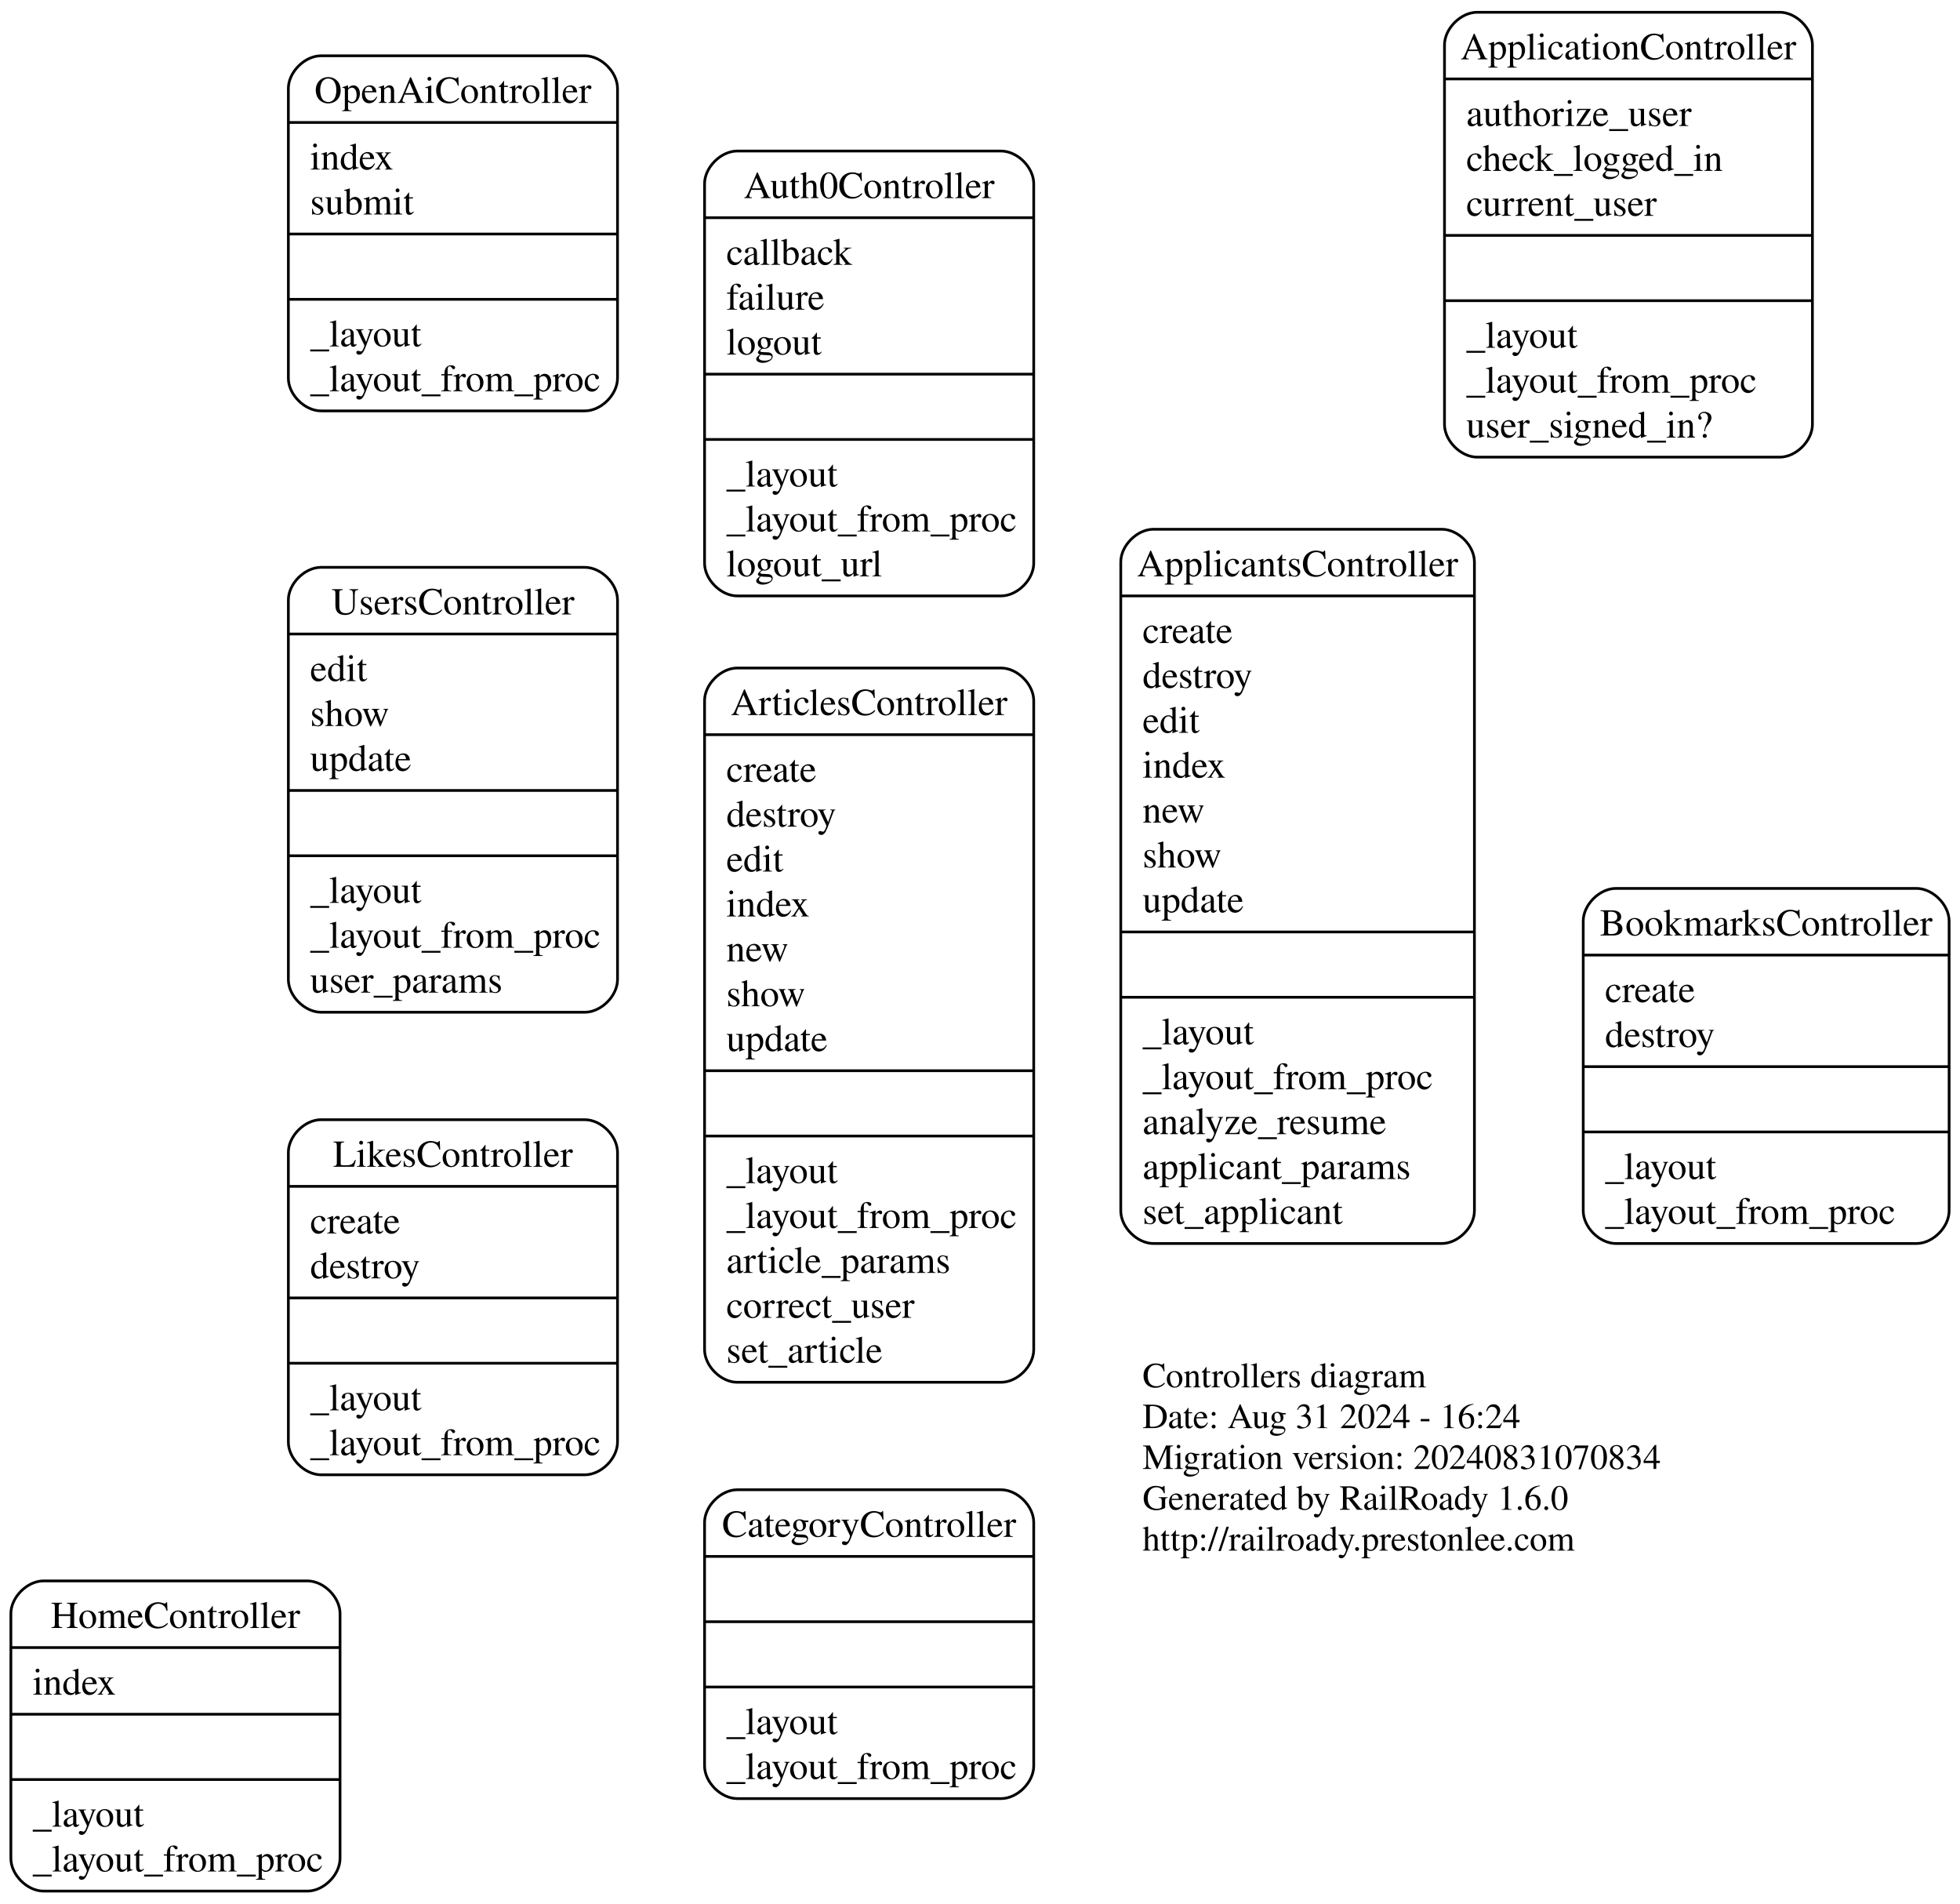
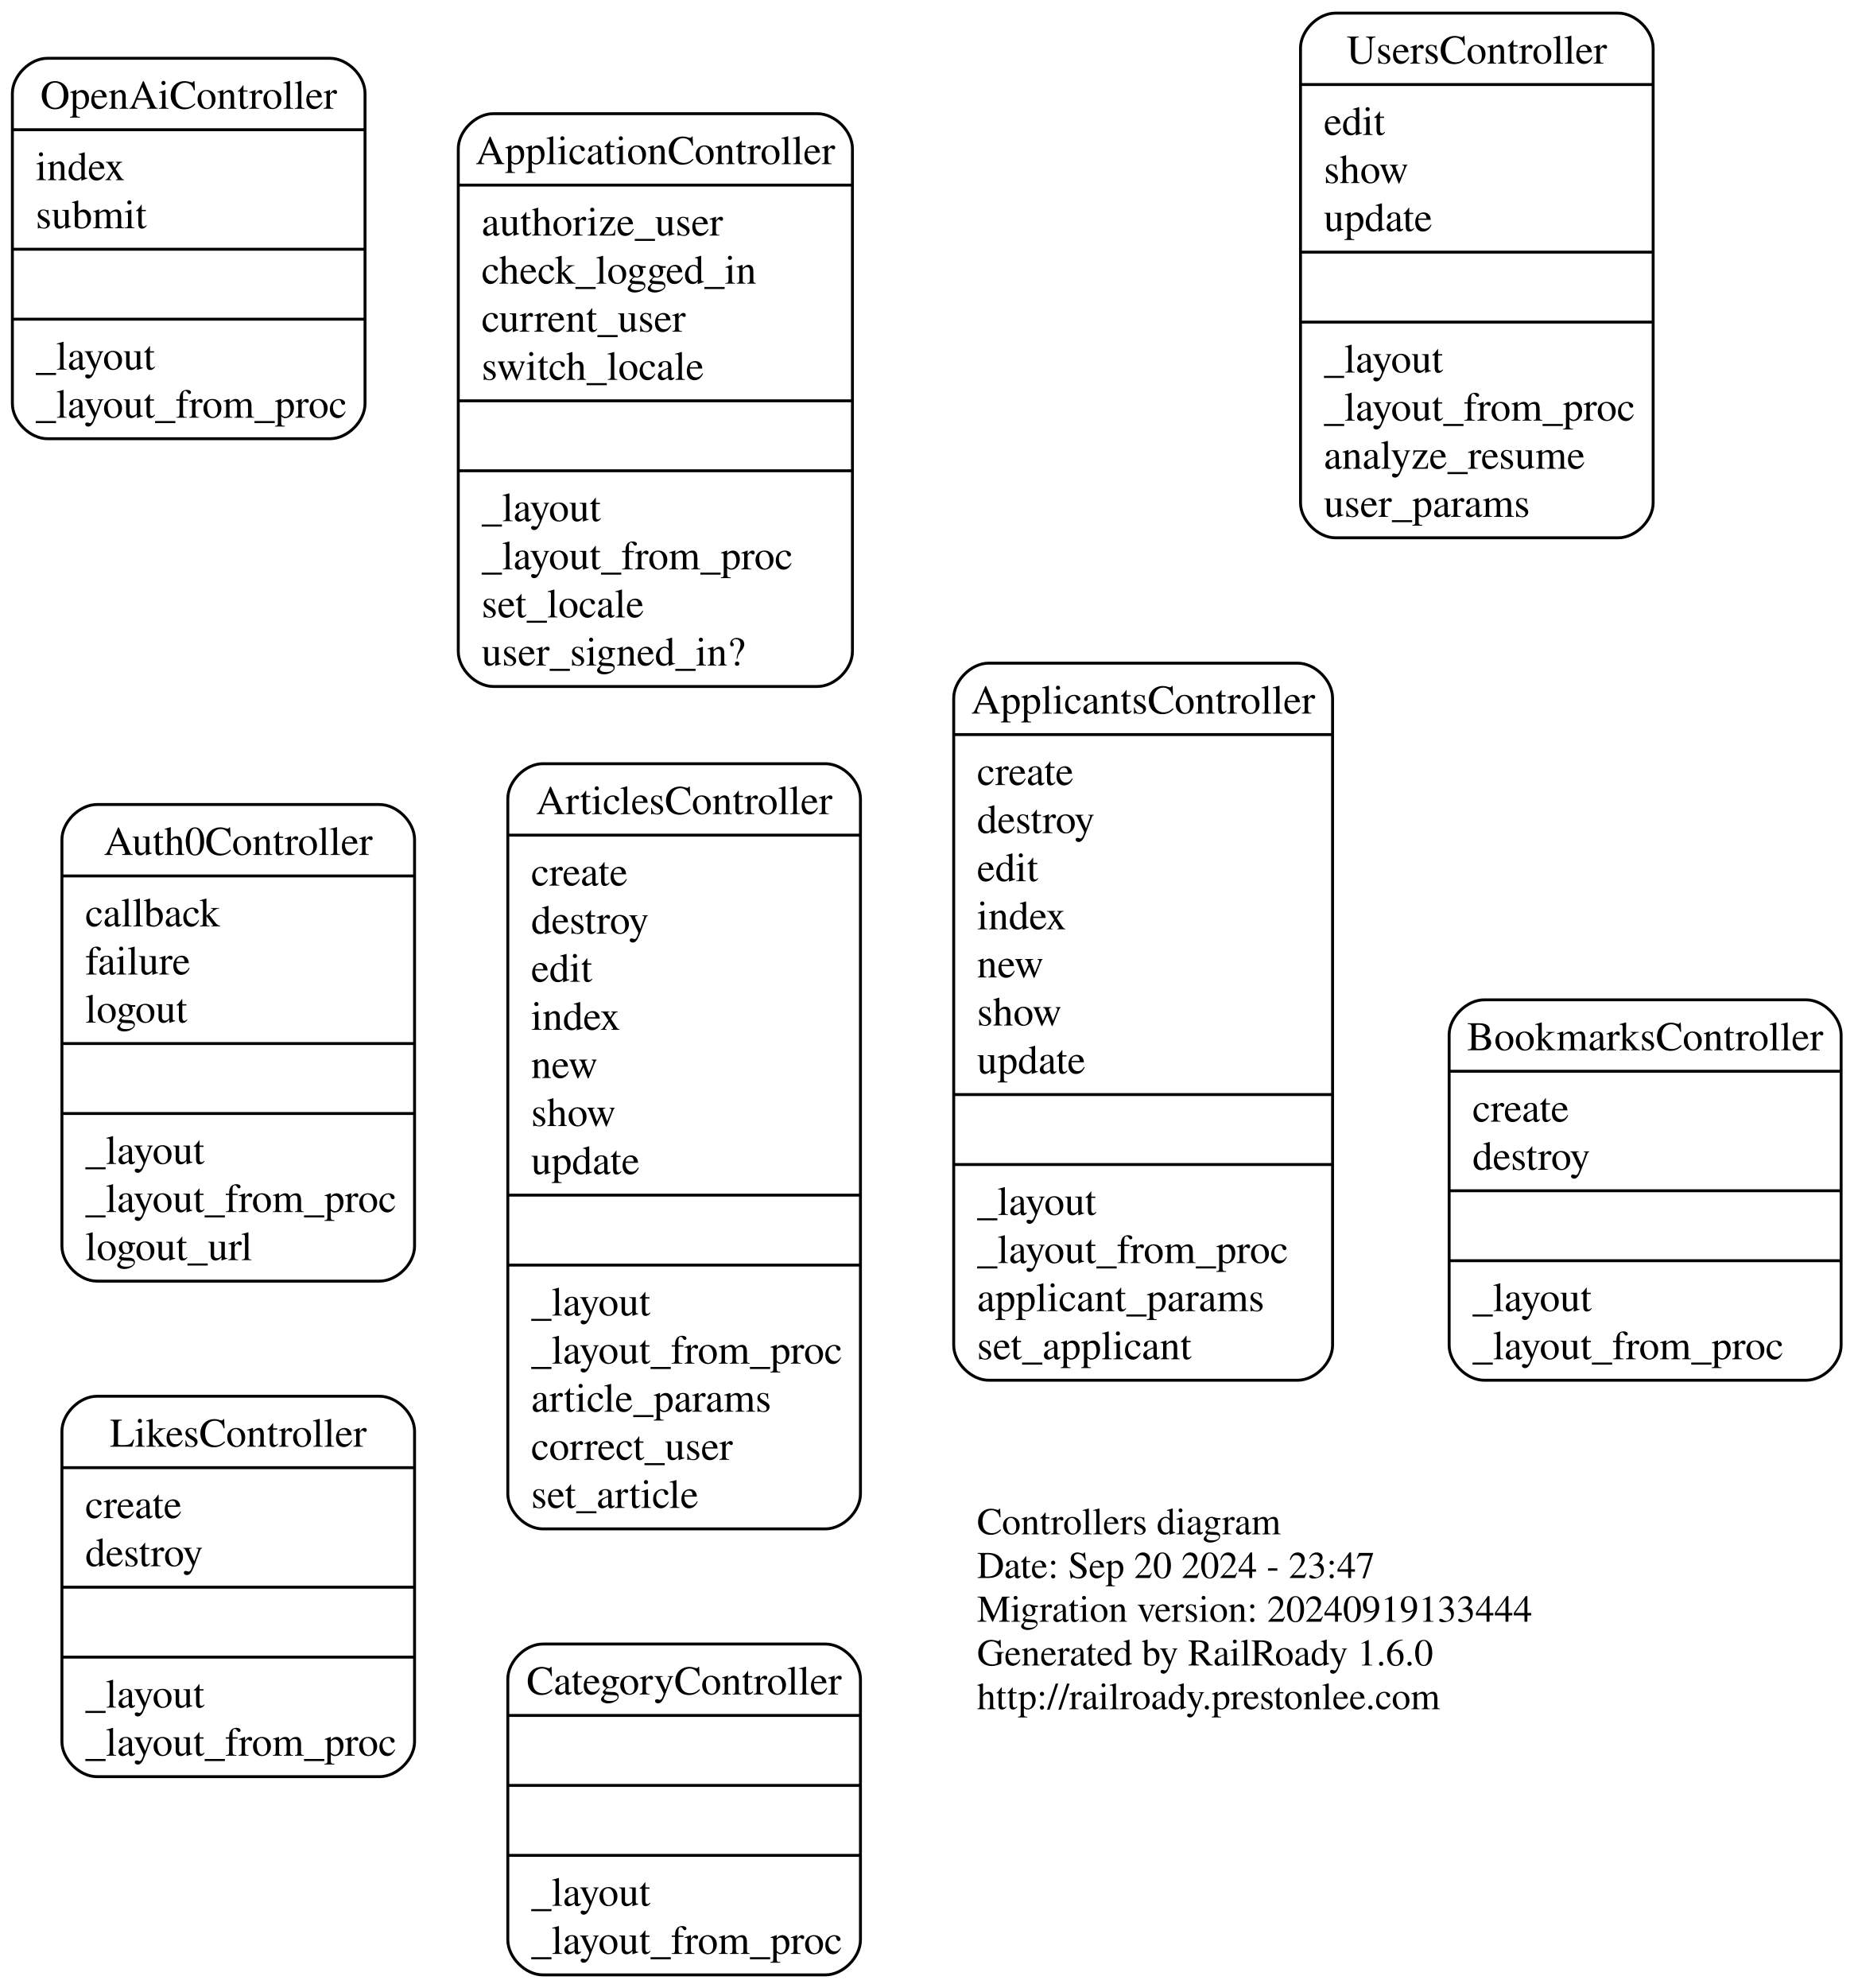
- <svg xmlns="http://www.w3.org/2000/svg" width="721pt" height="700pt" viewBox="0.00 0.00 720.50 699.50">
-   <g id="graph0" class="graph" transform="scale(1 1) rotate(0) translate(4 695.5)">
-     <polygon fill="none" stroke="none" points="-4,4 -4,-695.5 716.5,-695.5 716.5,4 -4,4" />
+ <svg xmlns="http://www.w3.org/2000/svg" width="636pt" height="682pt" viewBox="0.00 0.00 635.50 682.00">
+   <g id="graph0" class="graph" transform="scale(1 1) rotate(0) translate(4 678)">
+     <polygon fill="none" stroke="none" points="-4,4 -4,-678 631.5,-678 631.5,4 -4,4" />
    <g id="node1" class="node">
-       <text text-anchor="start" x="416" y="-185.65" font-family="Times,serif" font-size="13.00">Controllers diagram</text>
-       <text text-anchor="start" x="416" y="-170.65" font-family="Times,serif" font-size="13.00">Date: Aug 31 2024 - 16:24</text>
-       <text text-anchor="start" x="416" y="-155.65" font-family="Times,serif" font-size="13.00">Migration version: 20240831070834</text>
-       <text text-anchor="start" x="416" y="-140.65" font-family="Times,serif" font-size="13.00">Generated by RailRoady 1.6.0</text>
-       <text text-anchor="start" x="416" y="-125.65" font-family="Times,serif" font-size="13.00">http://railroady.prestonlee.com</text>
+       <text text-anchor="start" x="331" y="-151.65" font-family="Times,serif" font-size="13.00">Controllers diagram</text>
+       <text text-anchor="start" x="331" y="-136.65" font-family="Times,serif" font-size="13.00">Date: Sep 20 2024 - 23:47</text>
+       <text text-anchor="start" x="331" y="-121.65" font-family="Times,serif" font-size="13.00">Migration version: 20240919133444</text>
+       <text text-anchor="start" x="331" y="-106.65" font-family="Times,serif" font-size="13.00">Generated by RailRoady 1.6.0</text>
+       <text text-anchor="start" x="331" y="-91.65" font-family="Times,serif" font-size="13.00">http://railroady.prestonlee.com</text>
    </g>
    <g id="node2" class="node">
-       <path fill="none" stroke="black" d="M420,-238.5C420,-238.5 526,-238.5 526,-238.5 532,-238.5 538,-244.5 538,-250.5 538,-250.5 538,-489 538,-489 538,-495 532,-501 526,-501 526,-501 420,-501 420,-501 414,-501 408,-495 408,-489 408,-489 408,-250.5 408,-250.5 408,-244.5 414,-238.5 420,-238.5" />
-       <text text-anchor="middle" x="473" y="-483.7" font-family="Times,serif" font-size="14.00">ApplicantsController</text>
-       <polyline fill="none" stroke="black" points="408,-476.5 538,-476.5" />
-       <text text-anchor="start" x="416" y="-459.2" font-family="Times,serif" font-size="14.00">create</text>
-       <text text-anchor="start" x="416" y="-442.7" font-family="Times,serif" font-size="14.00">destroy</text>
-       <text text-anchor="start" x="416" y="-426.2" font-family="Times,serif" font-size="14.00">edit</text>
-       <text text-anchor="start" x="416" y="-409.7" font-family="Times,serif" font-size="14.00">index</text>
-       <text text-anchor="start" x="416" y="-393.2" font-family="Times,serif" font-size="14.00">new</text>
-       <text text-anchor="start" x="416" y="-376.7" font-family="Times,serif" font-size="14.00">show</text>
-       <text text-anchor="start" x="416" y="-360.2" font-family="Times,serif" font-size="14.00">update</text>
-       <polyline fill="none" stroke="black" points="408,-353 538,-353" />
-       <polyline fill="none" stroke="black" points="408,-329 538,-329" />
-       <text text-anchor="start" x="416" y="-311.7" font-family="Times,serif" font-size="14.00">_layout</text>
-       <text text-anchor="start" x="416" y="-295.2" font-family="Times,serif" font-size="14.00">_layout_from_proc</text>
-       <text text-anchor="start" x="416" y="-278.7" font-family="Times,serif" font-size="14.00">analyze_resume</text>
-       <text text-anchor="start" x="416" y="-262.2" font-family="Times,serif" font-size="14.00">applicant_params</text>
-       <text text-anchor="start" x="416" y="-245.7" font-family="Times,serif" font-size="14.00">set_applicant</text>
+       <path fill="none" stroke="black" d="M335,-204.5C335,-204.5 441,-204.5 441,-204.5 447,-204.5 453,-210.5 453,-216.5 453,-216.5 453,-438.5 453,-438.5 453,-444.5 447,-450.5 441,-450.5 441,-450.5 335,-450.5 335,-450.5 329,-450.5 323,-444.5 323,-438.5 323,-438.5 323,-216.5 323,-216.5 323,-210.5 329,-204.5 335,-204.5" />
+       <text text-anchor="middle" x="388" y="-433.2" font-family="Times,serif" font-size="14.00">ApplicantsController</text>
+       <polyline fill="none" stroke="black" points="323,-426 453,-426" />
+       <text text-anchor="start" x="331" y="-408.7" font-family="Times,serif" font-size="14.00">create</text>
+       <text text-anchor="start" x="331" y="-392.2" font-family="Times,serif" font-size="14.00">destroy</text>
+       <text text-anchor="start" x="331" y="-375.7" font-family="Times,serif" font-size="14.00">edit</text>
+       <text text-anchor="start" x="331" y="-359.2" font-family="Times,serif" font-size="14.00">index</text>
+       <text text-anchor="start" x="331" y="-342.7" font-family="Times,serif" font-size="14.00">new</text>
+       <text text-anchor="start" x="331" y="-326.2" font-family="Times,serif" font-size="14.00">show</text>
+       <text text-anchor="start" x="331" y="-309.7" font-family="Times,serif" font-size="14.00">update</text>
+       <polyline fill="none" stroke="black" points="323,-302.5 453,-302.5" />
+       <polyline fill="none" stroke="black" points="323,-278.5 453,-278.5" />
+       <text text-anchor="start" x="331" y="-261.2" font-family="Times,serif" font-size="14.00">_layout</text>
+       <text text-anchor="start" x="331" y="-244.7" font-family="Times,serif" font-size="14.00">_layout_from_proc</text>
+       <text text-anchor="start" x="331" y="-228.2" font-family="Times,serif" font-size="14.00">applicant_params</text>
+       <text text-anchor="start" x="331" y="-211.7" font-family="Times,serif" font-size="14.00">set_applicant</text>
    </g>
    <g id="node3" class="node">
-       <path fill="none" stroke="black" d="M539,-527.5C539,-527.5 650.25,-527.5 650.25,-527.5 656.25,-527.5 662.25,-533.5 662.25,-539.5 662.25,-539.5 662.25,-679 662.25,-679 662.25,-685 656.25,-691 650.25,-691 650.25,-691 539,-691 539,-691 533,-691 527,-685 527,-679 527,-679 527,-539.5 527,-539.5 527,-533.5 533,-527.5 539,-527.5" />
-       <text text-anchor="middle" x="594.62" y="-673.7" font-family="Times,serif" font-size="14.00">ApplicationController</text>
-       <polyline fill="none" stroke="black" points="527,-666.5 662.25,-666.5" />
-       <text text-anchor="start" x="535" y="-649.2" font-family="Times,serif" font-size="14.00">authorize_user</text>
-       <text text-anchor="start" x="535" y="-632.7" font-family="Times,serif" font-size="14.00">check_logged_in</text>
-       <text text-anchor="start" x="535" y="-616.2" font-family="Times,serif" font-size="14.00">current_user</text>
-       <polyline fill="none" stroke="black" points="527,-609 662.25,-609" />
-       <polyline fill="none" stroke="black" points="527,-585 662.25,-585" />
-       <text text-anchor="start" x="535" y="-567.7" font-family="Times,serif" font-size="14.00">_layout</text>
-       <text text-anchor="start" x="535" y="-551.2" font-family="Times,serif" font-size="14.00">_layout_from_proc</text>
-       <text text-anchor="start" x="535" y="-534.7" font-family="Times,serif" font-size="14.00">user_signed_in?</text>
+       <path fill="none" stroke="black" d="M165,-442.5C165,-442.5 276.25,-442.5 276.25,-442.5 282.25,-442.5 288.25,-448.5 288.25,-454.5 288.25,-454.5 288.25,-627 288.25,-627 288.25,-633 282.25,-639 276.25,-639 276.25,-639 165,-639 165,-639 159,-639 153,-633 153,-627 153,-627 153,-454.5 153,-454.5 153,-448.5 159,-442.5 165,-442.5" />
+       <text text-anchor="middle" x="220.62" y="-621.7" font-family="Times,serif" font-size="14.00">ApplicationController</text>
+       <polyline fill="none" stroke="black" points="153,-614.5 288.25,-614.5" />
+       <text text-anchor="start" x="161" y="-597.2" font-family="Times,serif" font-size="14.00">authorize_user</text>
+       <text text-anchor="start" x="161" y="-580.7" font-family="Times,serif" font-size="14.00">check_logged_in</text>
+       <text text-anchor="start" x="161" y="-564.2" font-family="Times,serif" font-size="14.00">current_user</text>
+       <text text-anchor="start" x="161" y="-547.7" font-family="Times,serif" font-size="14.00">switch_locale</text>
+       <polyline fill="none" stroke="black" points="153,-540.5 288.25,-540.5" />
+       <polyline fill="none" stroke="black" points="153,-516.5 288.25,-516.5" />
+       <text text-anchor="start" x="161" y="-499.2" font-family="Times,serif" font-size="14.00">_layout</text>
+       <text text-anchor="start" x="161" y="-482.7" font-family="Times,serif" font-size="14.00">_layout_from_proc</text>
+       <text text-anchor="start" x="161" y="-466.2" font-family="Times,serif" font-size="14.00">set_locale</text>
+       <text text-anchor="start" x="161" y="-449.7" font-family="Times,serif" font-size="14.00">user_signed_in?</text>
    </g>
    <g id="node4" class="node">
-       <path fill="none" stroke="black" d="M267,-187.5C267,-187.5 364,-187.5 364,-187.5 370,-187.5 376,-193.5 376,-199.5 376,-199.5 376,-438 376,-438 376,-444 370,-450 364,-450 364,-450 267,-450 267,-450 261,-450 255,-444 255,-438 255,-438 255,-199.5 255,-199.5 255,-193.5 261,-187.5 267,-187.5" />
-       <text text-anchor="middle" x="315.5" y="-432.7" font-family="Times,serif" font-size="14.00">ArticlesController</text>
-       <polyline fill="none" stroke="black" points="255,-425.5 376,-425.5" />
-       <text text-anchor="start" x="263" y="-408.2" font-family="Times,serif" font-size="14.00">create</text>
-       <text text-anchor="start" x="263" y="-391.7" font-family="Times,serif" font-size="14.00">destroy</text>
-       <text text-anchor="start" x="263" y="-375.2" font-family="Times,serif" font-size="14.00">edit</text>
-       <text text-anchor="start" x="263" y="-358.7" font-family="Times,serif" font-size="14.00">index</text>
-       <text text-anchor="start" x="263" y="-342.2" font-family="Times,serif" font-size="14.00">new</text>
-       <text text-anchor="start" x="263" y="-325.7" font-family="Times,serif" font-size="14.00">show</text>
-       <text text-anchor="start" x="263" y="-309.2" font-family="Times,serif" font-size="14.00">update</text>
-       <polyline fill="none" stroke="black" points="255,-302 376,-302" />
-       <polyline fill="none" stroke="black" points="255,-278 376,-278" />
-       <text text-anchor="start" x="263" y="-260.7" font-family="Times,serif" font-size="14.00">_layout</text>
-       <text text-anchor="start" x="263" y="-244.2" font-family="Times,serif" font-size="14.00">_layout_from_proc</text>
-       <text text-anchor="start" x="263" y="-227.7" font-family="Times,serif" font-size="14.00">article_params</text>
-       <text text-anchor="start" x="263" y="-211.2" font-family="Times,serif" font-size="14.00">correct_user</text>
-       <text text-anchor="start" x="263" y="-194.7" font-family="Times,serif" font-size="14.00">set_article</text>
+       <path fill="none" stroke="black" d="M182,-153.5C182,-153.5 279,-153.5 279,-153.5 285,-153.5 291,-159.5 291,-165.5 291,-165.5 291,-404 291,-404 291,-410 285,-416 279,-416 279,-416 182,-416 182,-416 176,-416 170,-410 170,-404 170,-404 170,-165.5 170,-165.5 170,-159.5 176,-153.5 182,-153.5" />
+       <text text-anchor="middle" x="230.5" y="-398.7" font-family="Times,serif" font-size="14.00">ArticlesController</text>
+       <polyline fill="none" stroke="black" points="170,-391.5 291,-391.5" />
+       <text text-anchor="start" x="178" y="-374.2" font-family="Times,serif" font-size="14.00">create</text>
+       <text text-anchor="start" x="178" y="-357.7" font-family="Times,serif" font-size="14.00">destroy</text>
+       <text text-anchor="start" x="178" y="-341.2" font-family="Times,serif" font-size="14.00">edit</text>
+       <text text-anchor="start" x="178" y="-324.7" font-family="Times,serif" font-size="14.00">index</text>
+       <text text-anchor="start" x="178" y="-308.2" font-family="Times,serif" font-size="14.00">new</text>
+       <text text-anchor="start" x="178" y="-291.7" font-family="Times,serif" font-size="14.00">show</text>
+       <text text-anchor="start" x="178" y="-275.2" font-family="Times,serif" font-size="14.00">update</text>
+       <polyline fill="none" stroke="black" points="170,-268 291,-268" />
+       <polyline fill="none" stroke="black" points="170,-244 291,-244" />
+       <text text-anchor="start" x="178" y="-226.7" font-family="Times,serif" font-size="14.00">_layout</text>
+       <text text-anchor="start" x="178" y="-210.2" font-family="Times,serif" font-size="14.00">_layout_from_proc</text>
+       <text text-anchor="start" x="178" y="-193.7" font-family="Times,serif" font-size="14.00">article_params</text>
+       <text text-anchor="start" x="178" y="-177.2" font-family="Times,serif" font-size="14.00">correct_user</text>
+       <text text-anchor="start" x="178" y="-160.7" font-family="Times,serif" font-size="14.00">set_article</text>
    </g>
    <g id="node5" class="node">
-       <path fill="none" stroke="black" d="M267,-476.5C267,-476.5 364,-476.5 364,-476.5 370,-476.5 376,-482.5 376,-488.5 376,-488.5 376,-628 376,-628 376,-634 370,-640 364,-640 364,-640 267,-640 267,-640 261,-640 255,-634 255,-628 255,-628 255,-488.5 255,-488.5 255,-482.5 261,-476.5 267,-476.5" />
-       <text text-anchor="middle" x="315.5" y="-622.7" font-family="Times,serif" font-size="14.00">Auth0Controller</text>
-       <polyline fill="none" stroke="black" points="255,-615.5 376,-615.5" />
-       <text text-anchor="start" x="263" y="-598.2" font-family="Times,serif" font-size="14.00">callback</text>
-       <text text-anchor="start" x="263" y="-581.7" font-family="Times,serif" font-size="14.00">failure</text>
-       <text text-anchor="start" x="263" y="-565.2" font-family="Times,serif" font-size="14.00">logout</text>
-       <polyline fill="none" stroke="black" points="255,-558 376,-558" />
-       <polyline fill="none" stroke="black" points="255,-534 376,-534" />
-       <text text-anchor="start" x="263" y="-516.7" font-family="Times,serif" font-size="14.00">_layout</text>
-       <text text-anchor="start" x="263" y="-500.2" font-family="Times,serif" font-size="14.00">_layout_from_proc</text>
-       <text text-anchor="start" x="263" y="-483.7" font-family="Times,serif" font-size="14.00">logout_url</text>
+       <path fill="none" stroke="black" d="M29,-238.5C29,-238.5 126,-238.5 126,-238.5 132,-238.5 138,-244.5 138,-250.5 138,-250.5 138,-390 138,-390 138,-396 132,-402 126,-402 126,-402 29,-402 29,-402 23,-402 17,-396 17,-390 17,-390 17,-250.5 17,-250.5 17,-244.5 23,-238.5 29,-238.5" />
+       <text text-anchor="middle" x="77.5" y="-384.7" font-family="Times,serif" font-size="14.00">Auth0Controller</text>
+       <polyline fill="none" stroke="black" points="17,-377.5 138,-377.5" />
+       <text text-anchor="start" x="25" y="-360.2" font-family="Times,serif" font-size="14.00">callback</text>
+       <text text-anchor="start" x="25" y="-343.7" font-family="Times,serif" font-size="14.00">failure</text>
+       <text text-anchor="start" x="25" y="-327.2" font-family="Times,serif" font-size="14.00">logout</text>
+       <polyline fill="none" stroke="black" points="17,-320 138,-320" />
+       <polyline fill="none" stroke="black" points="17,-296 138,-296" />
+       <text text-anchor="start" x="25" y="-278.7" font-family="Times,serif" font-size="14.00">_layout</text>
+       <text text-anchor="start" x="25" y="-262.2" font-family="Times,serif" font-size="14.00">_layout_from_proc</text>
+       <text text-anchor="start" x="25" y="-245.7" font-family="Times,serif" font-size="14.00">logout_url</text>
    </g>
    <g id="node6" class="node">
-       <path fill="none" stroke="black" d="M590,-238.5C590,-238.5 700.5,-238.5 700.5,-238.5 706.5,-238.5 712.5,-244.5 712.5,-250.5 712.5,-250.5 712.5,-357 712.5,-357 712.5,-363 706.5,-369 700.5,-369 700.5,-369 590,-369 590,-369 584,-369 578,-363 578,-357 578,-357 578,-250.5 578,-250.5 578,-244.5 584,-238.5 590,-238.5" />
-       <text text-anchor="middle" x="645.25" y="-351.7" font-family="Times,serif" font-size="14.00">BookmarksController</text>
-       <polyline fill="none" stroke="black" points="578,-344.5 712.5,-344.5" />
-       <text text-anchor="start" x="586" y="-327.2" font-family="Times,serif" font-size="14.00">create</text>
-       <text text-anchor="start" x="586" y="-310.7" font-family="Times,serif" font-size="14.00">destroy</text>
-       <polyline fill="none" stroke="black" points="578,-303.5 712.5,-303.5" />
-       <polyline fill="none" stroke="black" points="578,-279.5 712.5,-279.5" />
-       <text text-anchor="start" x="586" y="-262.2" font-family="Times,serif" font-size="14.00">_layout</text>
-       <text text-anchor="start" x="586" y="-245.7" font-family="Times,serif" font-size="14.00">_layout_from_proc</text>
+       <path fill="none" stroke="black" d="M505,-204.5C505,-204.5 615.5,-204.5 615.5,-204.5 621.5,-204.5 627.5,-210.5 627.5,-216.5 627.5,-216.5 627.5,-323 627.5,-323 627.5,-329 621.5,-335 615.5,-335 615.5,-335 505,-335 505,-335 499,-335 493,-329 493,-323 493,-323 493,-216.5 493,-216.5 493,-210.5 499,-204.5 505,-204.5" />
+       <text text-anchor="middle" x="560.25" y="-317.7" font-family="Times,serif" font-size="14.00">BookmarksController</text>
+       <polyline fill="none" stroke="black" points="493,-310.5 627.5,-310.5" />
+       <text text-anchor="start" x="501" y="-293.2" font-family="Times,serif" font-size="14.00">create</text>
+       <text text-anchor="start" x="501" y="-276.7" font-family="Times,serif" font-size="14.00">destroy</text>
+       <polyline fill="none" stroke="black" points="493,-269.5 627.5,-269.5" />
+       <polyline fill="none" stroke="black" points="493,-245.5 627.5,-245.5" />
+       <text text-anchor="start" x="501" y="-228.2" font-family="Times,serif" font-size="14.00">_layout</text>
+       <text text-anchor="start" x="501" y="-211.7" font-family="Times,serif" font-size="14.00">_layout_from_proc</text>
    </g>
    <g id="node7" class="node">
-       <path fill="none" stroke="black" d="M267,-34.5C267,-34.5 364,-34.5 364,-34.5 370,-34.5 376,-40.5 376,-46.5 376,-46.5 376,-136 376,-136 376,-142 370,-148 364,-148 364,-148 267,-148 267,-148 261,-148 255,-142 255,-136 255,-136 255,-46.5 255,-46.5 255,-40.5 261,-34.5 267,-34.5" />
-       <text text-anchor="middle" x="315.5" y="-130.7" font-family="Times,serif" font-size="14.00">CategoryController</text>
-       <polyline fill="none" stroke="black" points="255,-123.5 376,-123.5" />
-       <polyline fill="none" stroke="black" points="255,-99.5 376,-99.5" />
-       <polyline fill="none" stroke="black" points="255,-75.5 376,-75.5" />
-       <text text-anchor="start" x="263" y="-58.2" font-family="Times,serif" font-size="14.00">_layout</text>
-       <text text-anchor="start" x="263" y="-41.7" font-family="Times,serif" font-size="14.00">_layout_from_proc</text>
+       <path fill="none" stroke="black" d="M182,-0.5C182,-0.5 279,-0.5 279,-0.5 285,-0.5 291,-6.5 291,-12.5 291,-12.5 291,-102 291,-102 291,-108 285,-114 279,-114 279,-114 182,-114 182,-114 176,-114 170,-108 170,-102 170,-102 170,-12.5 170,-12.5 170,-6.5 176,-0.5 182,-0.5" />
+       <text text-anchor="middle" x="230.5" y="-96.7" font-family="Times,serif" font-size="14.00">CategoryController</text>
+       <polyline fill="none" stroke="black" points="170,-89.5 291,-89.5" />
+       <polyline fill="none" stroke="black" points="170,-65.5 291,-65.5" />
+       <polyline fill="none" stroke="black" points="170,-41.5 291,-41.5" />
+       <text text-anchor="start" x="178" y="-24.2" font-family="Times,serif" font-size="14.00">_layout</text>
+       <text text-anchor="start" x="178" y="-7.7" font-family="Times,serif" font-size="14.00">_layout_from_proc</text>
    </g>
    <g id="node8" class="node">
-       <path fill="none" stroke="black" d="M12,-0.5C12,-0.5 109,-0.5 109,-0.5 115,-0.5 121,-6.5 121,-12.5 121,-12.5 121,-102.5 121,-102.5 121,-108.5 115,-114.5 109,-114.5 109,-114.5 12,-114.5 12,-114.5 6,-114.5 0,-108.5 0,-102.5 0,-102.5 0,-12.5 0,-12.5 0,-6.5 6,-0.5 12,-0.5" />
-       <text text-anchor="middle" x="60.5" y="-97.2" font-family="Times,serif" font-size="14.00">HomeController</text>
-       <polyline fill="none" stroke="black" points="0,-90 121,-90" />
-       <text text-anchor="start" x="8" y="-72.7" font-family="Times,serif" font-size="14.00">index</text>
-       <polyline fill="none" stroke="black" points="0,-65.5 121,-65.5" />
-       <polyline fill="none" stroke="black" points="0,-41.5 121,-41.5" />
-       <text text-anchor="start" x="8" y="-24.2" font-family="Times,serif" font-size="14.00">_layout</text>
-       <text text-anchor="start" x="8" y="-7.7" font-family="Times,serif" font-size="14.00">_layout_from_proc</text>
+       <path fill="none" stroke="black" d="M29,-68.5C29,-68.5 126,-68.5 126,-68.5 132,-68.5 138,-74.5 138,-80.5 138,-80.5 138,-187 138,-187 138,-193 132,-199 126,-199 126,-199 29,-199 29,-199 23,-199 17,-193 17,-187 17,-187 17,-80.5 17,-80.5 17,-74.5 23,-68.5 29,-68.5" />
+       <text text-anchor="middle" x="77.5" y="-181.7" font-family="Times,serif" font-size="14.00">LikesController</text>
+       <polyline fill="none" stroke="black" points="17,-174.5 138,-174.5" />
+       <text text-anchor="start" x="25" y="-157.2" font-family="Times,serif" font-size="14.00">create</text>
+       <text text-anchor="start" x="25" y="-140.7" font-family="Times,serif" font-size="14.00">destroy</text>
+       <polyline fill="none" stroke="black" points="17,-133.5 138,-133.5" />
+       <polyline fill="none" stroke="black" points="17,-109.5 138,-109.5" />
+       <text text-anchor="start" x="25" y="-92.2" font-family="Times,serif" font-size="14.00">_layout</text>
+       <text text-anchor="start" x="25" y="-75.7" font-family="Times,serif" font-size="14.00">_layout_from_proc</text>
    </g>
    <g id="node9" class="node">
-       <path fill="none" stroke="black" d="M114,-153.5C114,-153.5 211,-153.5 211,-153.5 217,-153.5 223,-159.5 223,-165.5 223,-165.5 223,-272 223,-272 223,-278 217,-284 211,-284 211,-284 114,-284 114,-284 108,-284 102,-278 102,-272 102,-272 102,-165.5 102,-165.5 102,-159.5 108,-153.5 114,-153.5" />
-       <text text-anchor="middle" x="162.5" y="-266.7" font-family="Times,serif" font-size="14.00">LikesController</text>
-       <polyline fill="none" stroke="black" points="102,-259.5 223,-259.5" />
-       <text text-anchor="start" x="110" y="-242.2" font-family="Times,serif" font-size="14.00">create</text>
-       <text text-anchor="start" x="110" y="-225.7" font-family="Times,serif" font-size="14.00">destroy</text>
-       <polyline fill="none" stroke="black" points="102,-218.5 223,-218.5" />
-       <polyline fill="none" stroke="black" points="102,-194.5 223,-194.5" />
-       <text text-anchor="start" x="110" y="-177.2" font-family="Times,serif" font-size="14.00">_layout</text>
-       <text text-anchor="start" x="110" y="-160.7" font-family="Times,serif" font-size="14.00">_layout_from_proc</text>
+       <path fill="none" stroke="black" d="M12,-527.5C12,-527.5 109,-527.5 109,-527.5 115,-527.5 121,-533.5 121,-539.5 121,-539.5 121,-646 121,-646 121,-652 115,-658 109,-658 109,-658 12,-658 12,-658 6,-658 0,-652 0,-646 0,-646 0,-539.5 0,-539.5 0,-533.5 6,-527.5 12,-527.5" />
+       <text text-anchor="middle" x="60.5" y="-640.7" font-family="Times,serif" font-size="14.00">OpenAiController</text>
+       <polyline fill="none" stroke="black" points="0,-633.5 121,-633.5" />
+       <text text-anchor="start" x="8" y="-616.2" font-family="Times,serif" font-size="14.00">index</text>
+       <text text-anchor="start" x="8" y="-599.7" font-family="Times,serif" font-size="14.00">submit</text>
+       <polyline fill="none" stroke="black" points="0,-592.5 121,-592.5" />
+       <polyline fill="none" stroke="black" points="0,-568.5 121,-568.5" />
+       <text text-anchor="start" x="8" y="-551.2" font-family="Times,serif" font-size="14.00">_layout</text>
+       <text text-anchor="start" x="8" y="-534.7" font-family="Times,serif" font-size="14.00">_layout_from_proc</text>
    </g>
    <g id="node10" class="node">
-       <path fill="none" stroke="black" d="M114,-544.5C114,-544.5 211,-544.5 211,-544.5 217,-544.5 223,-550.5 223,-556.5 223,-556.5 223,-663 223,-663 223,-669 217,-675 211,-675 211,-675 114,-675 114,-675 108,-675 102,-669 102,-663 102,-663 102,-556.5 102,-556.5 102,-550.5 108,-544.5 114,-544.5" />
-       <text text-anchor="middle" x="162.5" y="-657.7" font-family="Times,serif" font-size="14.00">OpenAiController</text>
-       <polyline fill="none" stroke="black" points="102,-650.5 223,-650.5" />
-       <text text-anchor="start" x="110" y="-633.2" font-family="Times,serif" font-size="14.00">index</text>
-       <text text-anchor="start" x="110" y="-616.7" font-family="Times,serif" font-size="14.00">submit</text>
-       <polyline fill="none" stroke="black" points="102,-609.5 223,-609.5" />
-       <polyline fill="none" stroke="black" points="102,-585.5 223,-585.5" />
-       <text text-anchor="start" x="110" y="-568.2" font-family="Times,serif" font-size="14.00">_layout</text>
-       <text text-anchor="start" x="110" y="-551.7" font-family="Times,serif" font-size="14.00">_layout_from_proc</text>
-     </g>
-     <g id="node11" class="node">
-       <path fill="none" stroke="black" d="M114,-323.5C114,-323.5 211,-323.5 211,-323.5 217,-323.5 223,-329.5 223,-335.5 223,-335.5 223,-475 223,-475 223,-481 217,-487 211,-487 211,-487 114,-487 114,-487 108,-487 102,-481 102,-475 102,-475 102,-335.5 102,-335.5 102,-329.5 108,-323.5 114,-323.5" />
-       <text text-anchor="middle" x="162.5" y="-469.7" font-family="Times,serif" font-size="14.00">UsersController</text>
-       <polyline fill="none" stroke="black" points="102,-462.5 223,-462.5" />
-       <text text-anchor="start" x="110" y="-445.2" font-family="Times,serif" font-size="14.00">edit</text>
-       <text text-anchor="start" x="110" y="-428.7" font-family="Times,serif" font-size="14.00">show</text>
-       <text text-anchor="start" x="110" y="-412.2" font-family="Times,serif" font-size="14.00">update</text>
-       <polyline fill="none" stroke="black" points="102,-405 223,-405" />
-       <polyline fill="none" stroke="black" points="102,-381 223,-381" />
-       <text text-anchor="start" x="110" y="-363.7" font-family="Times,serif" font-size="14.00">_layout</text>
-       <text text-anchor="start" x="110" y="-347.2" font-family="Times,serif" font-size="14.00">_layout_from_proc</text>
-       <text text-anchor="start" x="110" y="-330.7" font-family="Times,serif" font-size="14.00">user_params</text>
+       <path fill="none" stroke="black" d="M454,-493.5C454,-493.5 551,-493.5 551,-493.5 557,-493.5 563,-499.5 563,-505.5 563,-505.5 563,-661.5 563,-661.5 563,-667.5 557,-673.5 551,-673.5 551,-673.5 454,-673.5 454,-673.5 448,-673.5 442,-667.5 442,-661.5 442,-661.5 442,-505.5 442,-505.5 442,-499.5 448,-493.5 454,-493.5" />
+       <text text-anchor="middle" x="502.5" y="-656.2" font-family="Times,serif" font-size="14.00">UsersController</text>
+       <polyline fill="none" stroke="black" points="442,-649 563,-649" />
+       <text text-anchor="start" x="450" y="-631.7" font-family="Times,serif" font-size="14.00">edit</text>
+       <text text-anchor="start" x="450" y="-615.2" font-family="Times,serif" font-size="14.00">show</text>
+       <text text-anchor="start" x="450" y="-598.7" font-family="Times,serif" font-size="14.00">update</text>
+       <polyline fill="none" stroke="black" points="442,-591.5 563,-591.5" />
+       <polyline fill="none" stroke="black" points="442,-567.5 563,-567.5" />
+       <text text-anchor="start" x="450" y="-550.2" font-family="Times,serif" font-size="14.00">_layout</text>
+       <text text-anchor="start" x="450" y="-533.7" font-family="Times,serif" font-size="14.00">_layout_from_proc</text>
+       <text text-anchor="start" x="450" y="-517.2" font-family="Times,serif" font-size="14.00">analyze_resume</text>
+       <text text-anchor="start" x="450" y="-500.7" font-family="Times,serif" font-size="14.00">user_params</text>
    </g>
  </g>
</svg>
